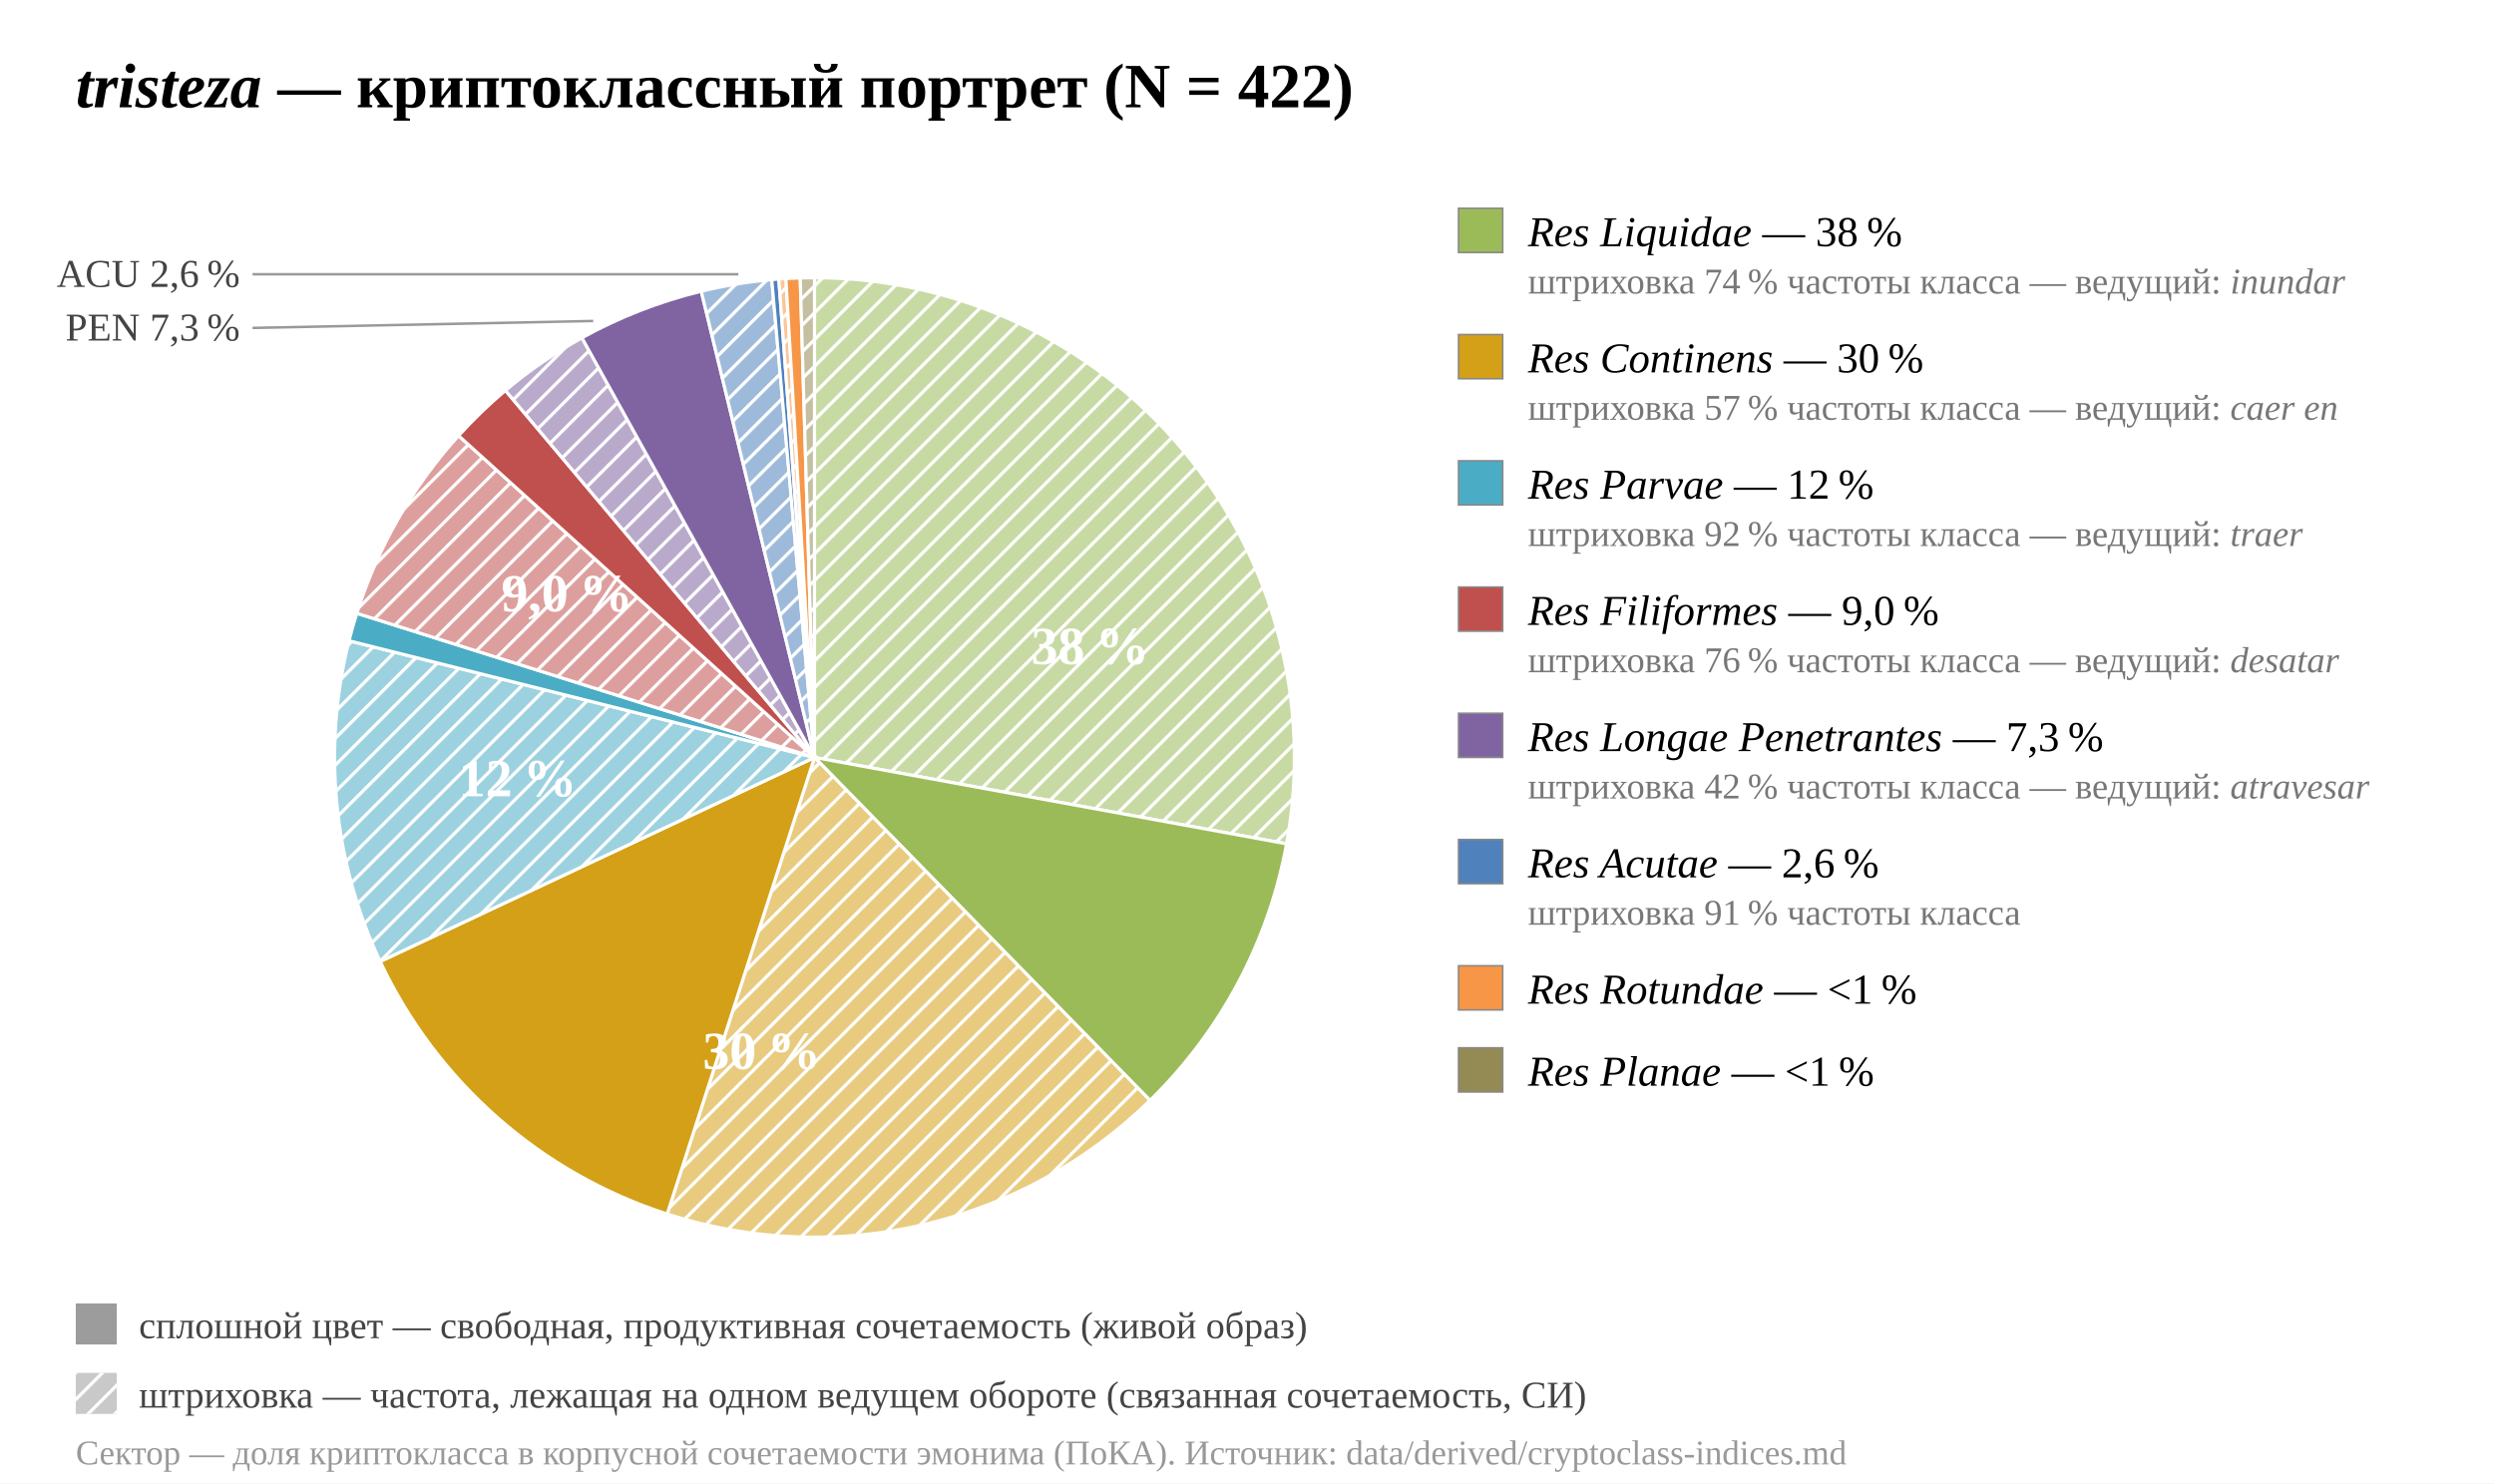
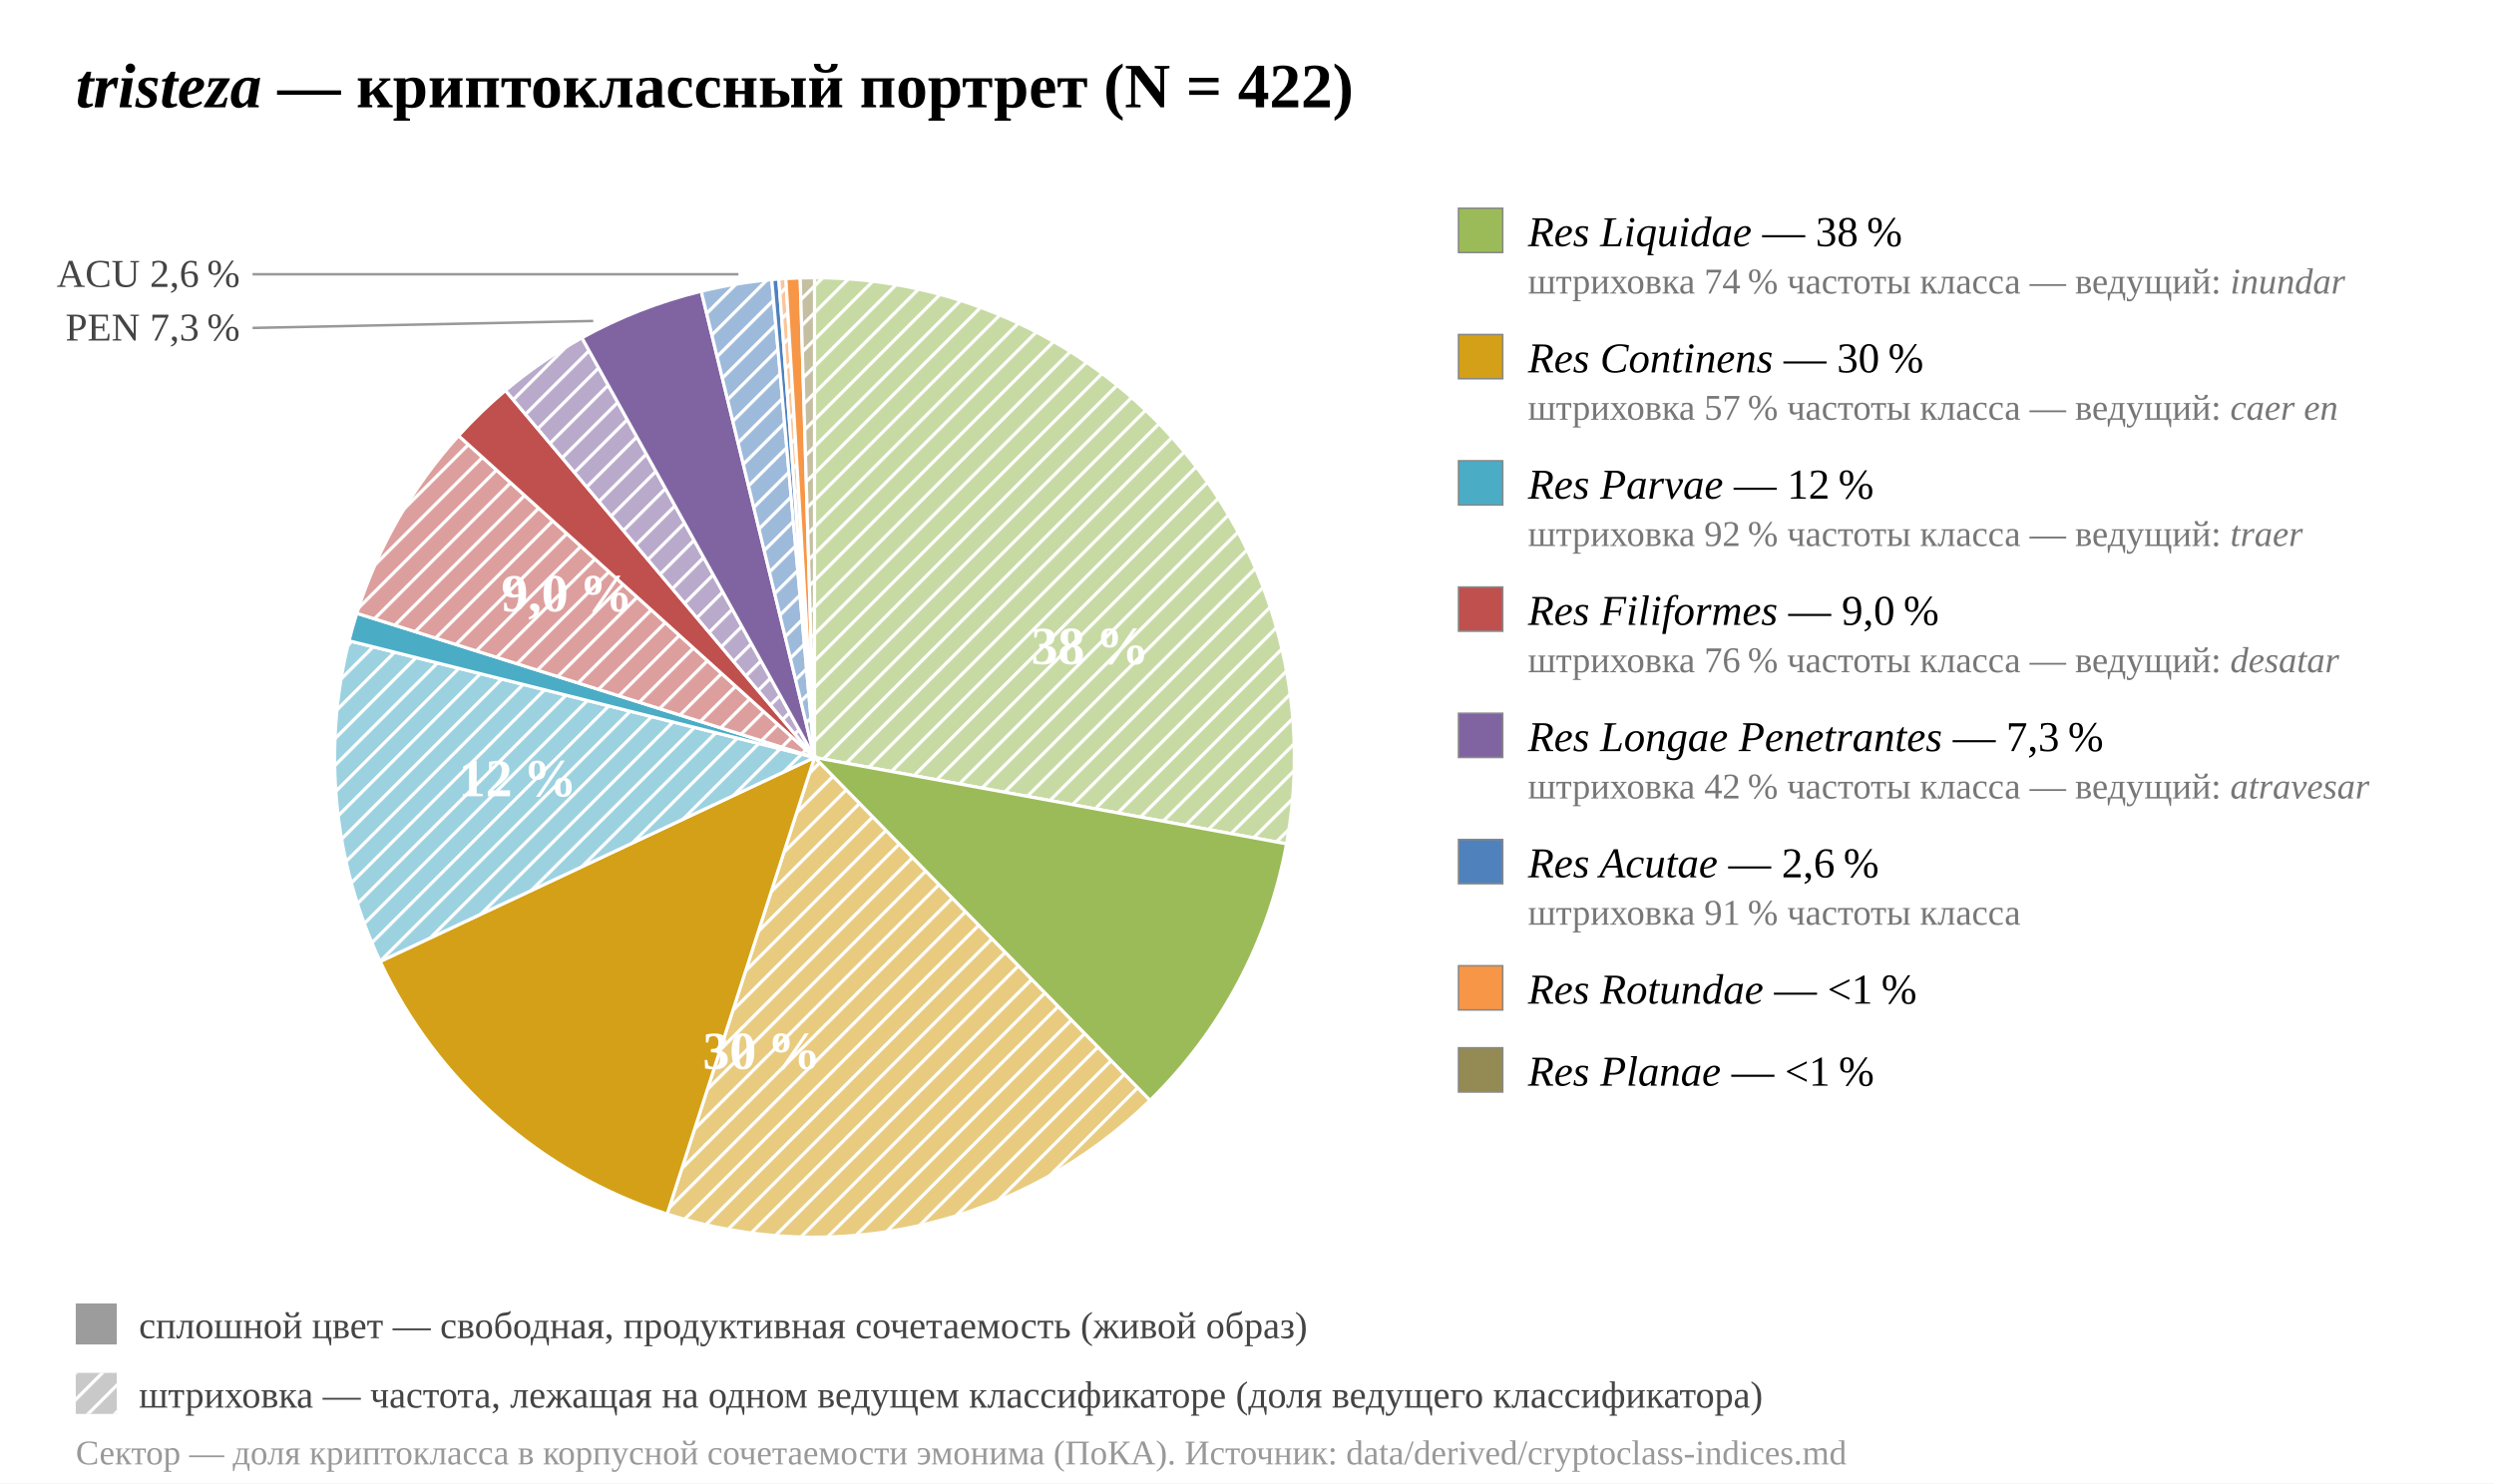
<svg xmlns="http://www.w3.org/2000/svg" width="790" height="470" viewBox="0 0 790 470" font-family="Georgia, 'Times New Roman', serif">
  <defs>
    <pattern id="hatch" width="6" height="6" patternUnits="userSpaceOnUse" patternTransform="rotate(45)">
      <line x1="0" y1="0" x2="0" y2="6" stroke="#ffffff" stroke-width="2.1" />
    </pattern>
  </defs>
  <rect width="790" height="470" fill="#ffffff" />
  <text x="24" y="34" font-size="20" font-weight="bold">
    <tspan font-style="italic">tristeza</tspan> — криптоклассный портрет (N = 422)</text>
  <path d="M 258 240 L 258.00 88.00 A 152 152 0 0 1 407.52 267.37 Z" fill="#9bbb59" fill-opacity="0.55" stroke="#ffffff" stroke-width="1" />
  <path d="M 258 240 L 258.00 88.00 A 152 152 0 0 1 407.52 267.37 Z" fill="url(#hatch)" stroke="none" />
  <path d="M 258 240 L 407.52 267.37 A 152 152 0 0 1 364.27 348.67 Z" fill="#9bbb59" stroke="#ffffff" stroke-width="1" />
  <text x="345.3" y="210.4" font-size="17" font-weight="bold" fill="#ffffff" text-anchor="middle">38 %</text>
  <path d="M 258 240 L 364.27 348.67 A 152 152 0 0 1 211.33 384.66 Z" fill="#d4a017" fill-opacity="0.55" stroke="#ffffff" stroke-width="1" />
  <path d="M 258 240 L 364.27 348.67 A 152 152 0 0 1 211.33 384.66 Z" fill="url(#hatch)" stroke="none" />
  <path d="M 258 240 L 211.33 384.66 A 152 152 0 0 1 120.43 304.64 Z" fill="#d4a017" stroke="#ffffff" stroke-width="1" />
  <text x="241.3" y="338.7" font-size="17" font-weight="bold" fill="#ffffff" text-anchor="middle">30 %</text>
  <path d="M 258 240 L 120.43 304.64 A 152 152 0 0 1 110.56 203.03 Z" fill="#4bacc6" fill-opacity="0.55" stroke="#ffffff" stroke-width="1" />
  <path d="M 258 240 L 120.43 304.64 A 152 152 0 0 1 110.56 203.03 Z" fill="url(#hatch)" stroke="none" />
  <path d="M 258 240 L 110.56 203.03 A 152 152 0 0 1 113.03 194.32 Z" fill="#4bacc6" stroke="#ffffff" stroke-width="1" />
  <text x="164.0" y="252.3" font-size="17" font-weight="bold" fill="#ffffff" text-anchor="middle">12 %</text>
  <path d="M 258 240 L 113.03 194.32 A 152 152 0 0 1 145.26 138.05 Z" fill="#c0504d" fill-opacity="0.55" stroke="#ffffff" stroke-width="1" />
  <path d="M 258 240 L 113.03 194.32 A 152 152 0 0 1 145.26 138.05 Z" fill="url(#hatch)" stroke="none" />
  <path d="M 258 240 L 145.26 138.05 A 152 152 0 0 1 160.10 123.72 Z" fill="#c0504d" stroke="#ffffff" stroke-width="1" />
  <text x="179.6" y="193.7" font-size="17" font-weight="bold" fill="#ffffff" text-anchor="middle">9,0 %</text>
  <path d="M 258 240 L 160.10 123.72 A 152 152 0 0 1 184.34 107.04 Z" fill="#8064a2" fill-opacity="0.55" stroke="#ffffff" stroke-width="1" />
  <path d="M 258 240 L 160.10 123.72 A 152 152 0 0 1 184.34 107.04 Z" fill="url(#hatch)" stroke="none" />
  <path d="M 258 240 L 184.34 107.04 A 152 152 0 0 1 222.13 92.29 Z" fill="#8064a2" stroke="#ffffff" stroke-width="1" />
  <path d="M 258 240 L 222.13 92.29 A 152 152 0 0 1 244.46 88.60 Z" fill="#4f81bd" fill-opacity="0.55" stroke="#ffffff" stroke-width="1" />
  <path d="M 258 240 L 222.13 92.29 A 152 152 0 0 1 244.46 88.60 Z" fill="url(#hatch)" stroke="none" />
  <path d="M 258 240 L 244.46 88.60 A 152 152 0 0 1 246.69 88.42 Z" fill="#4f81bd" stroke="#ffffff" stroke-width="1" />
  <path d="M 258 240 L 246.69 88.42 A 152 152 0 0 1 248.93 88.27 Z" fill="#f79646" fill-opacity="0.55" stroke="#ffffff" stroke-width="1" />
  <path d="M 258 240 L 246.69 88.42 A 152 152 0 0 1 248.93 88.27 Z" fill="url(#hatch)" stroke="none" />
  <path d="M 258 240 L 248.93 88.27 A 152 152 0 0 1 253.47 88.07 Z" fill="#f79646" stroke="#ffffff" stroke-width="1" />
  <path d="M 258 240 L 253.47 88.07 A 152 152 0 0 1 258.00 88.00 Z" fill="#948a54" fill-opacity="0.55" stroke="#ffffff" stroke-width="1" />
  <path d="M 258 240 L 253.47 88.07 A 152 152 0 0 1 258.00 88.00 Z" fill="url(#hatch)" stroke="none" />
  <line x1="233.9" y1="86.9" x2="80.0" y2="86.9" stroke="#999999" stroke-width="0.8" />
  <text x="76.0" y="90.9" font-size="12.5" fill="#444444" text-anchor="end">ACU 2,6 %</text>
  <line x1="187.9" y1="101.7" x2="80.0" y2="103.9" stroke="#999999" stroke-width="0.8" />
  <text x="76.0" y="107.9" font-size="12.5" fill="#444444" text-anchor="end">PEN 7,3 %</text>
  <rect x="462" y="66" width="14" height="14" fill="#9bbb59" stroke="#888888" stroke-width="0.5" />
  <text x="484" y="78" font-size="13.5">
    <tspan font-style="italic">Res Liquidae</tspan> — 38 %</text>
  <text x="484" y="93" font-size="11.5" fill="#777777">штриховка 74 % частоты класса — ведущий: <tspan font-style="italic">inundar</tspan>
  </text>
  <rect x="462" y="106" width="14" height="14" fill="#d4a017" stroke="#888888" stroke-width="0.5" />
  <text x="484" y="118" font-size="13.5">
    <tspan font-style="italic">Res Continens</tspan> — 30 %</text>
  <text x="484" y="133" font-size="11.5" fill="#777777">штриховка 57 % частоты класса — ведущий: <tspan font-style="italic">caer en</tspan>
  </text>
  <rect x="462" y="146" width="14" height="14" fill="#4bacc6" stroke="#888888" stroke-width="0.5" />
  <text x="484" y="158" font-size="13.5">
    <tspan font-style="italic">Res Parvae</tspan> — 12 %</text>
  <text x="484" y="173" font-size="11.5" fill="#777777">штриховка 92 % частоты класса — ведущий: <tspan font-style="italic">traer</tspan>
  </text>
  <rect x="462" y="186" width="14" height="14" fill="#c0504d" stroke="#888888" stroke-width="0.5" />
  <text x="484" y="198" font-size="13.5">
    <tspan font-style="italic">Res Filiformes</tspan> — 9,0 %</text>
  <text x="484" y="213" font-size="11.5" fill="#777777">штриховка 76 % частоты класса — ведущий: <tspan font-style="italic">desatar</tspan>
  </text>
  <rect x="462" y="226" width="14" height="14" fill="#8064a2" stroke="#888888" stroke-width="0.5" />
  <text x="484" y="238" font-size="13.5">
    <tspan font-style="italic">Res Longae Penetrantes</tspan> — 7,3 %</text>
  <text x="484" y="253" font-size="11.5" fill="#777777">штриховка 42 % частоты класса — ведущий: <tspan font-style="italic">atravesar</tspan>
  </text>
  <rect x="462" y="266" width="14" height="14" fill="#4f81bd" stroke="#888888" stroke-width="0.5" />
  <text x="484" y="278" font-size="13.5">
    <tspan font-style="italic">Res Acutae</tspan> — 2,6 %</text>
  <text x="484" y="293" font-size="11.5" fill="#777777">штриховка 91 % частоты класса</text>
  <rect x="462" y="306" width="14" height="14" fill="#f79646" stroke="#888888" stroke-width="0.5" />
  <text x="484" y="318" font-size="13.5">
    <tspan font-style="italic">Res Rotundae</tspan> — &lt;1 %</text>
  <rect x="462" y="332" width="14" height="14" fill="#948a54" stroke="#888888" stroke-width="0.5" />
  <text x="484" y="344" font-size="13.5">
    <tspan font-style="italic">Res Planae</tspan> — &lt;1 %</text>
  <rect x="24" y="413" width="13" height="13" fill="#9c9c9c" />
  <text x="44" y="424" font-size="12" fill="#444444">сплошной цвет — свободная, продуктивная сочетаемость (живой образ)</text>
  <rect x="24" y="435" width="13" height="13" fill="#9c9c9c" fill-opacity="0.55" />
  <rect x="24" y="435" width="13" height="13" fill="url(#hatch)" />
-   <text x="44" y="446" font-size="12" fill="#444444">штриховка — частота, лежащая на одном ведущем обороте (связанная сочетаемость, СИ)</text>
+   <text x="44" y="446" font-size="12" fill="#444444">штриховка — частота, лежащая на одном ведущем классификаторе (доля ведущего классификатора)</text>
  <text x="24" y="464" font-size="11" fill="#999999">Сектор — доля криптокласса в корпусной сочетаемости эмонима (ПоКА). Источник: data/derived/cryptoclass-indices.md</text>
</svg>
